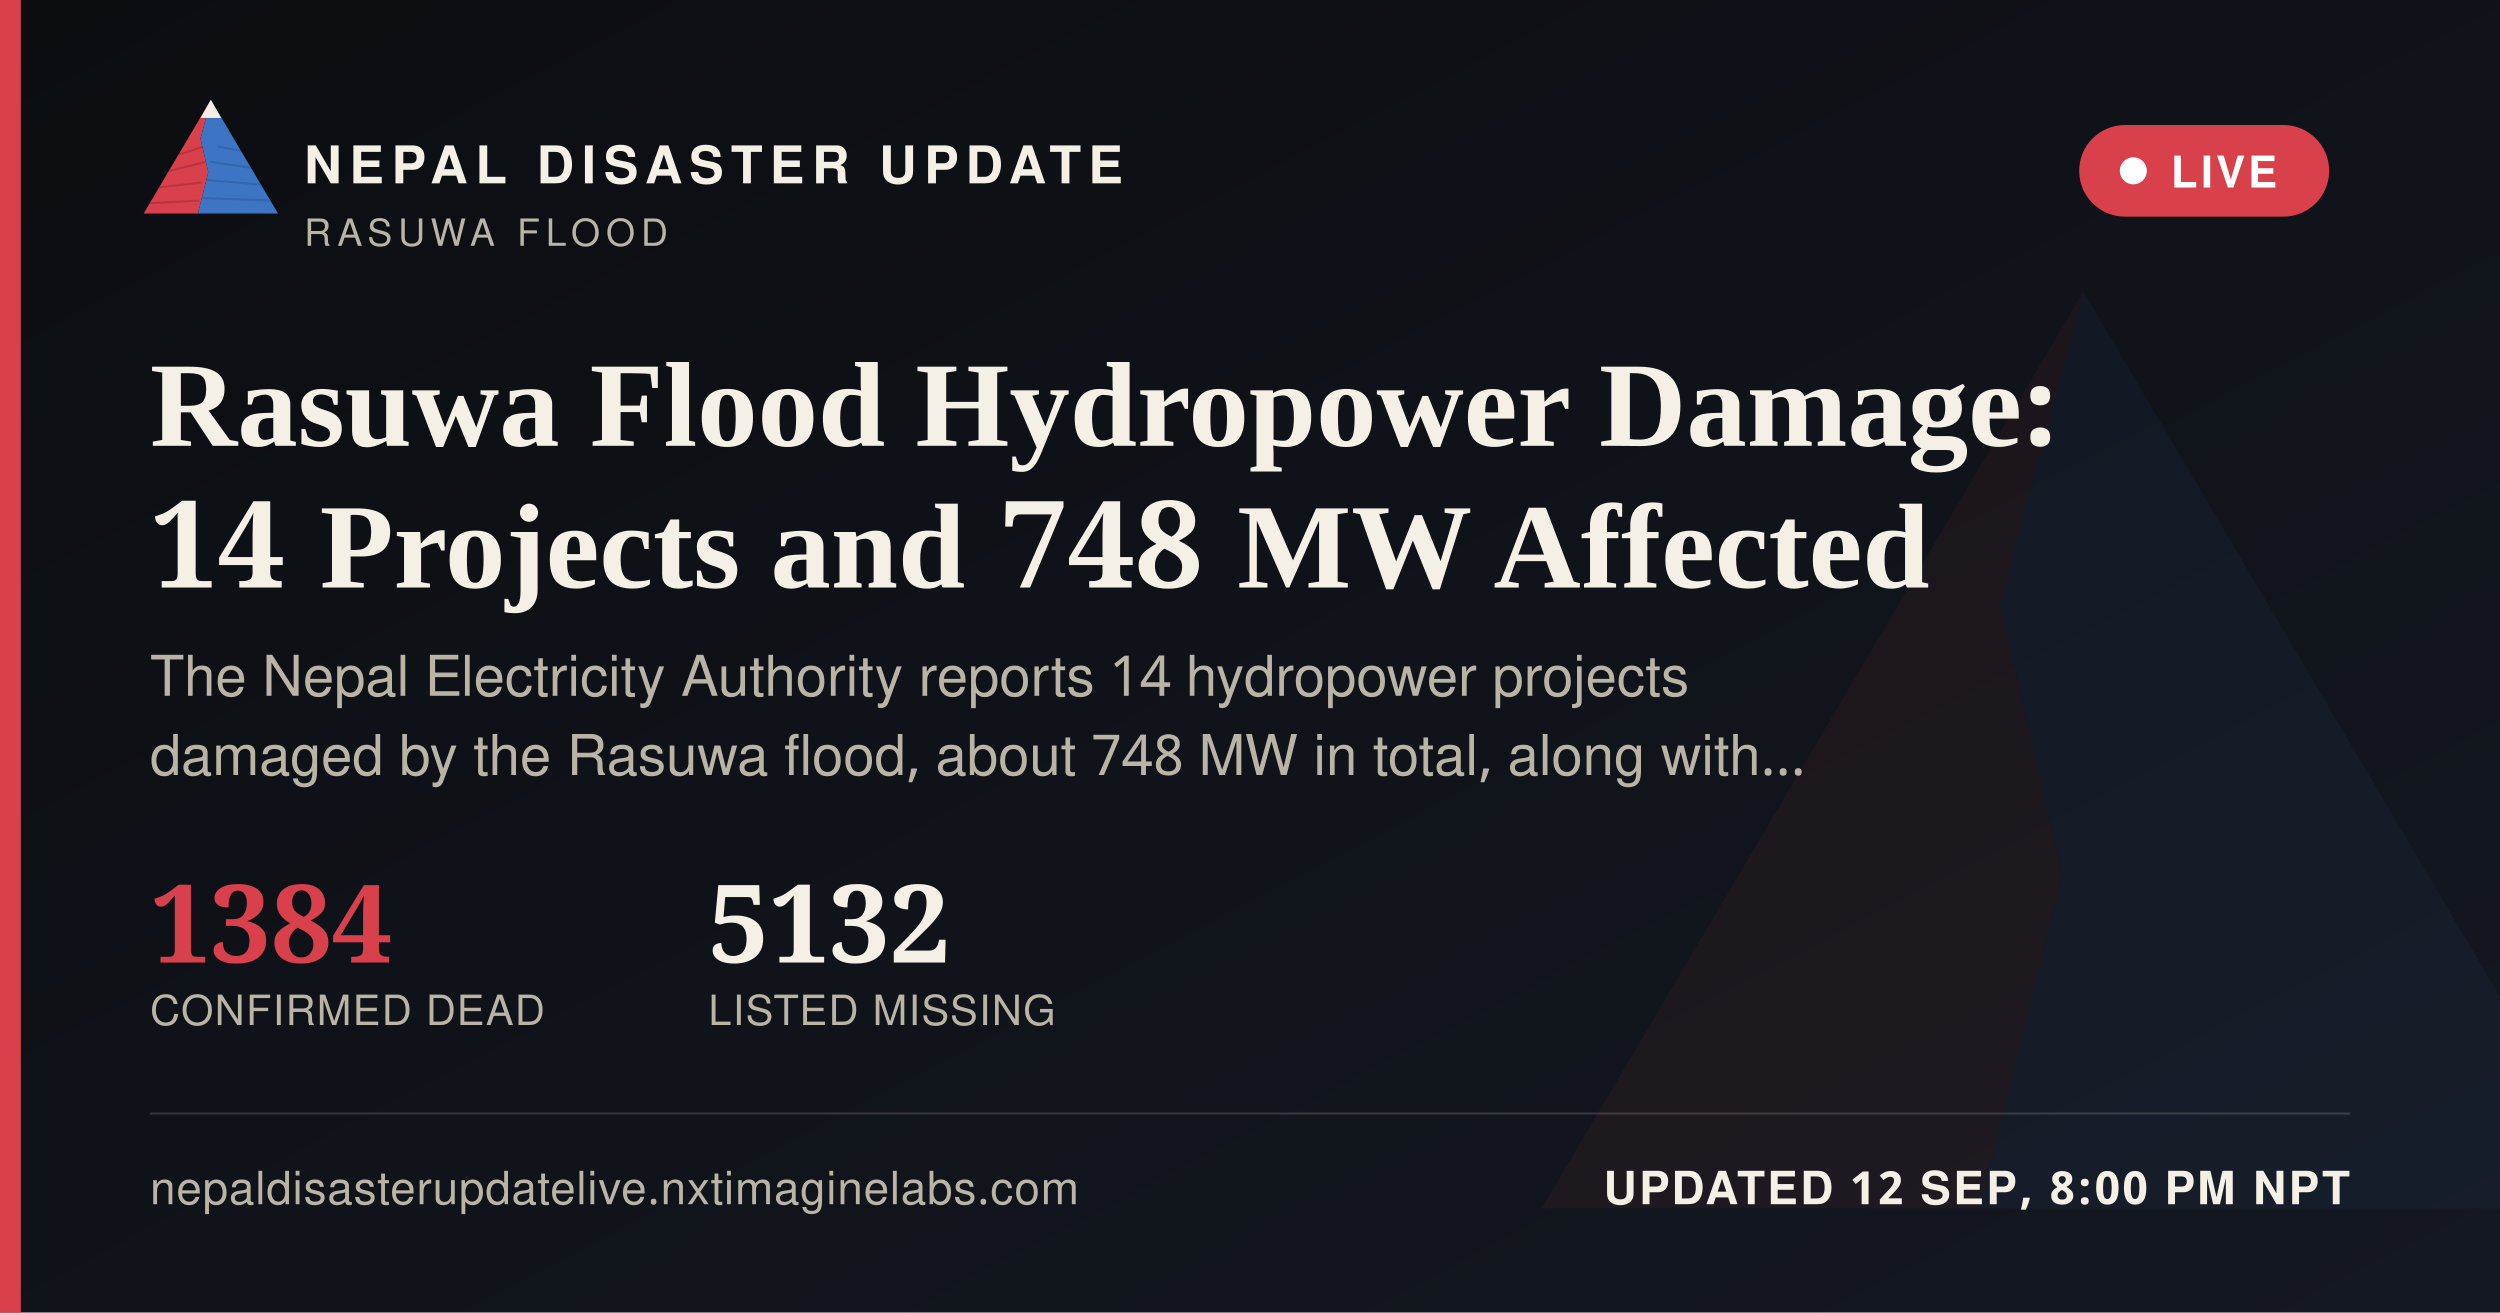
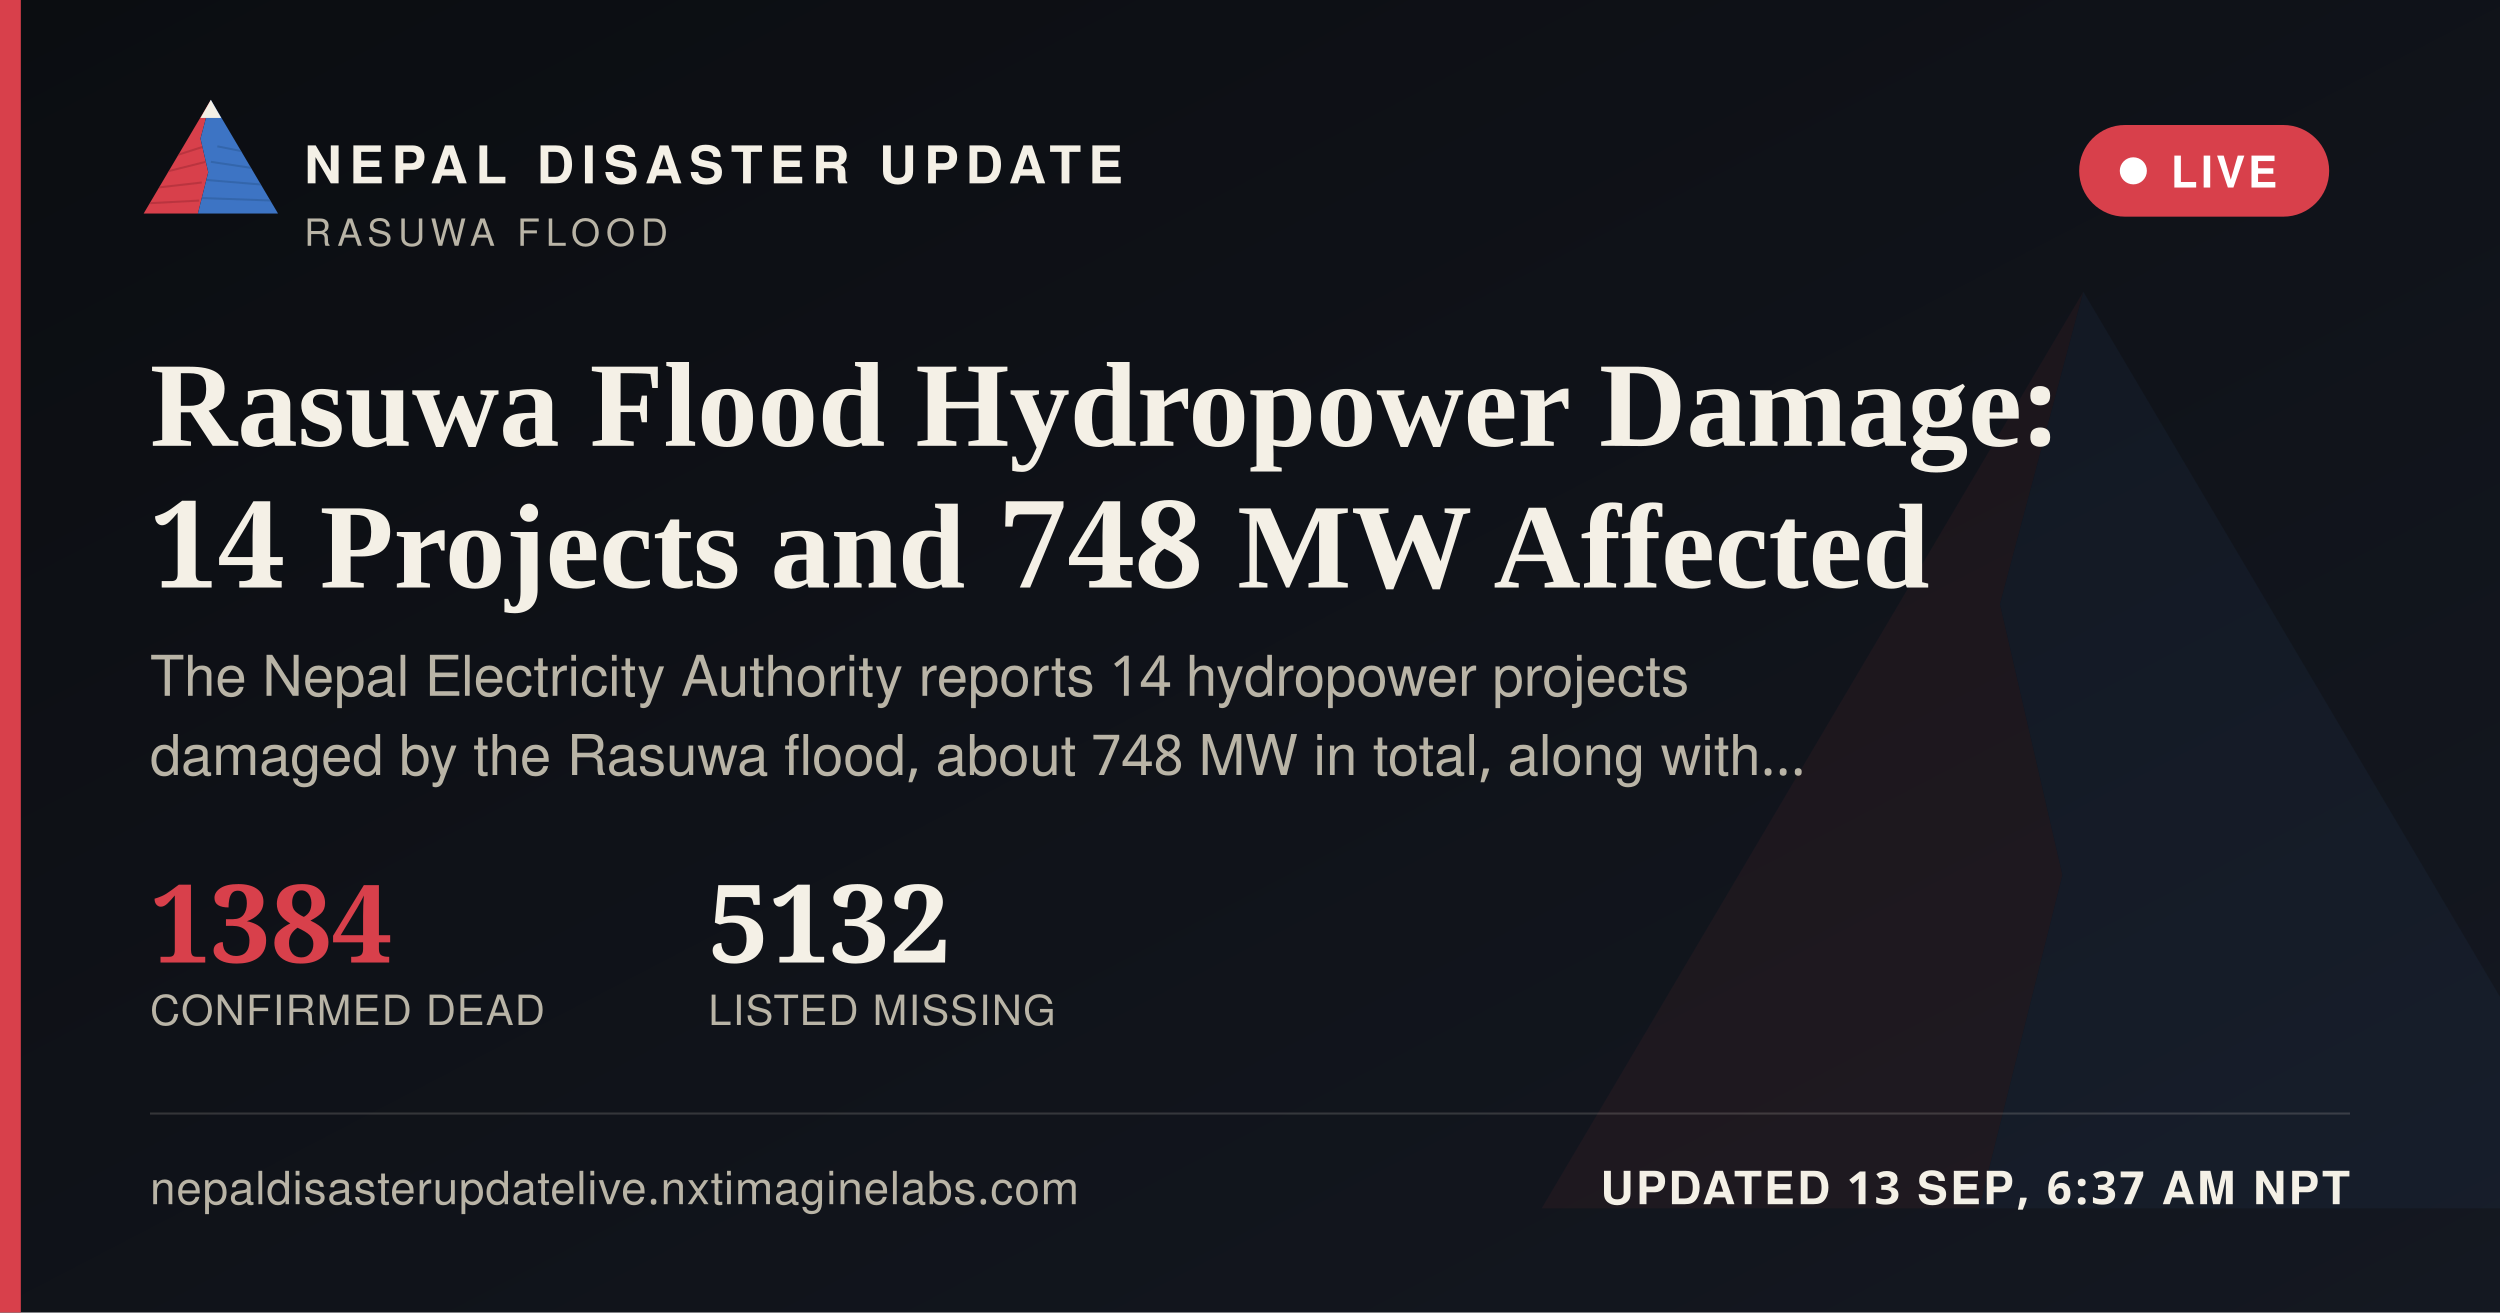
<svg xmlns="http://www.w3.org/2000/svg" width="1200" height="630" viewBox="0 0 1200 630">
  <defs>
    <linearGradient id="ogbg" x1="0" y1="0" x2="1" y2="1">
      <stop offset="0" stop-color="#0B0D11" />
      <stop offset="1" stop-color="#141821" />
    </linearGradient>
  </defs>
  <rect width="1200" height="630" fill="url(#ogbg)" />
  <g transform="translate(700,60) scale(5)" opacity="0.06">
    <polygon points="60,16 52,46 58,72 50,104 8,104" fill="#D8404B" />
    <polygon points="60,16 112,104 50,104 58,72 52,46" fill="#3D74C4" />
  </g>
  <rect x="0" y="0" width="10" height="630" fill="#D8404B" />
  <g transform="translate(64,38) scale(0.62)">
    <g>
      <defs>
        <clipPath id="ogLc">
          <polygon points="60,16 52,46 58,72 50,104 8,104" />
        </clipPath>
        <clipPath id="ogRc">
          <polygon points="60,16 112,104 50,104 58,72 52,46" />
        </clipPath>
      </defs>
      <polygon points="60,16 52,46 58,72 50,104 8,104" fill="#D8404B" />
      <g clip-path="url(#ogLc)" stroke="#A32A34" stroke-width="1.6" fill="none" opacity="0.55">
        <path d="M30,60 L55,52" />
        <path d="M24,72 L56,64" />
        <path d="M18,84 L53,80" />
        <path d="M13,96 L51,94" />
      </g>
      <polygon points="60,16 112,104 50,104 58,72 52,46" fill="#3D74C4" />
      <g clip-path="url(#ogRc)" stroke="#2A5793" stroke-width="1.6" fill="none" opacity="0.5">
        <path d="M65,52 L95,58" />
        <path d="M60,64 L100,70" />
        <path d="M56,78 L104,82" />
        <path d="M52,92 L108,94" />
      </g>
      <polygon points="60,16 52,30 68,30" fill="#F4F0E6" />
    </g>
  </g>
  <text x="146" y="88" font-family="'Public Sans', 'Noto Sans Devanagari', 'Helvetica Neue', Helvetica, Arial, sans-serif" font-size="25" font-weight="800" letter-spacing="3.6" fill="#F4F0E6">NEPAL DISASTER UPDATE</text>
  <text x="146" y="118" font-family="'Public Sans', 'Noto Sans Devanagari', 'Helvetica Neue', Helvetica, Arial, sans-serif" font-size="18" letter-spacing="2.8" fill="#B9B4A6">RASUWA FLOOD</text>
  <g>
    <rect x="998" y="60" width="120" height="44" rx="22" fill="#D8404B" stroke="none" />
    <circle cx="1024" cy="82" r="6.5" fill="#FFFFFF" />
    <text x="1042" y="90" font-family="'Public Sans', 'Noto Sans Devanagari', 'Helvetica Neue', Helvetica, Arial, sans-serif" font-size="21" font-weight="700" letter-spacing="1.6" fill="#FFFFFF">LIVE</text>
  </g>
  <text x="72" y="214" font-family="Newsreader, 'Noto Serif Devanagari', Georgia, 'Times New Roman', serif" font-size="58" font-weight="600" fill="#F4F0E6">Rasuwa Flood Hydropower Damage:</text>
  <text x="72" y="282" font-family="Newsreader, 'Noto Serif Devanagari', Georgia, 'Times New Roman', serif" font-size="58" font-weight="600" fill="#F4F0E6">14 Projects and 748 MW Affected</text>
  <text x="72" y="334" font-family="'Public Sans', 'Noto Sans Devanagari', 'Helvetica Neue', Helvetica, Arial, sans-serif" font-size="27" fill="#B9B4A6">The Nepal Electricity Authority reports 14 hydropower projects</text>
  <text x="72" y="372" font-family="'Public Sans', 'Noto Sans Devanagari', 'Helvetica Neue', Helvetica, Arial, sans-serif" font-size="27" fill="#B9B4A6">damaged by the Rasuwa flood, about 748 MW in total, along with…</text>
  <g transform="translate(72,462)">
    <text x="0" y="0" font-family="Newsreader, 'Noto Serif Devanagari', Georgia, 'Times New Roman', serif" font-size="52" font-weight="600" fill="#D8404B">1384</text>
    <text x="0" y="30" font-family="'Public Sans', 'Noto Sans Devanagari', 'Helvetica Neue', Helvetica, Arial, sans-serif" font-size="20" letter-spacing="0.6" fill="#B9B4A6">CONFIRMED DEAD</text>
    <text x="268" y="0" font-family="Newsreader, 'Noto Serif Devanagari', Georgia, 'Times New Roman', serif" font-size="52" font-weight="600" fill="#F4F0E6">5132</text>
    <text x="268" y="30" font-family="'Public Sans', 'Noto Sans Devanagari', 'Helvetica Neue', Helvetica, Arial, sans-serif" font-size="20" letter-spacing="0.6" fill="#B9B4A6">LISTED MISSING</text>
  </g>
  <rect x="72" y="534" width="1056" height="1" fill="rgba(244,240,230,0.16)" />
  <text x="72" y="578" font-family="'Public Sans', 'Noto Sans Devanagari', 'Helvetica Neue', Helvetica, Arial, sans-serif" font-size="22" fill="#B9B4A6" letter-spacing="0.4">nepaldisasterupdatelive.nxtimaginelabs.com</text>
-   <text x="1128" y="578" text-anchor="end" font-family="'Public Sans', 'Noto Sans Devanagari', 'Helvetica Neue', Helvetica, Arial, sans-serif" font-size="22" font-weight="700" letter-spacing="1.2" fill="#F4F0E6">UPDATED 12 SEP, 8:00 PM NPT</text>
+   <text x="1128" y="578" text-anchor="end" font-family="'Public Sans', 'Noto Sans Devanagari', 'Helvetica Neue', Helvetica, Arial, sans-serif" font-size="22" font-weight="700" letter-spacing="1.2" fill="#F4F0E6">UPDATED 13 SEP, 6:37 AM NPT</text>
</svg>
